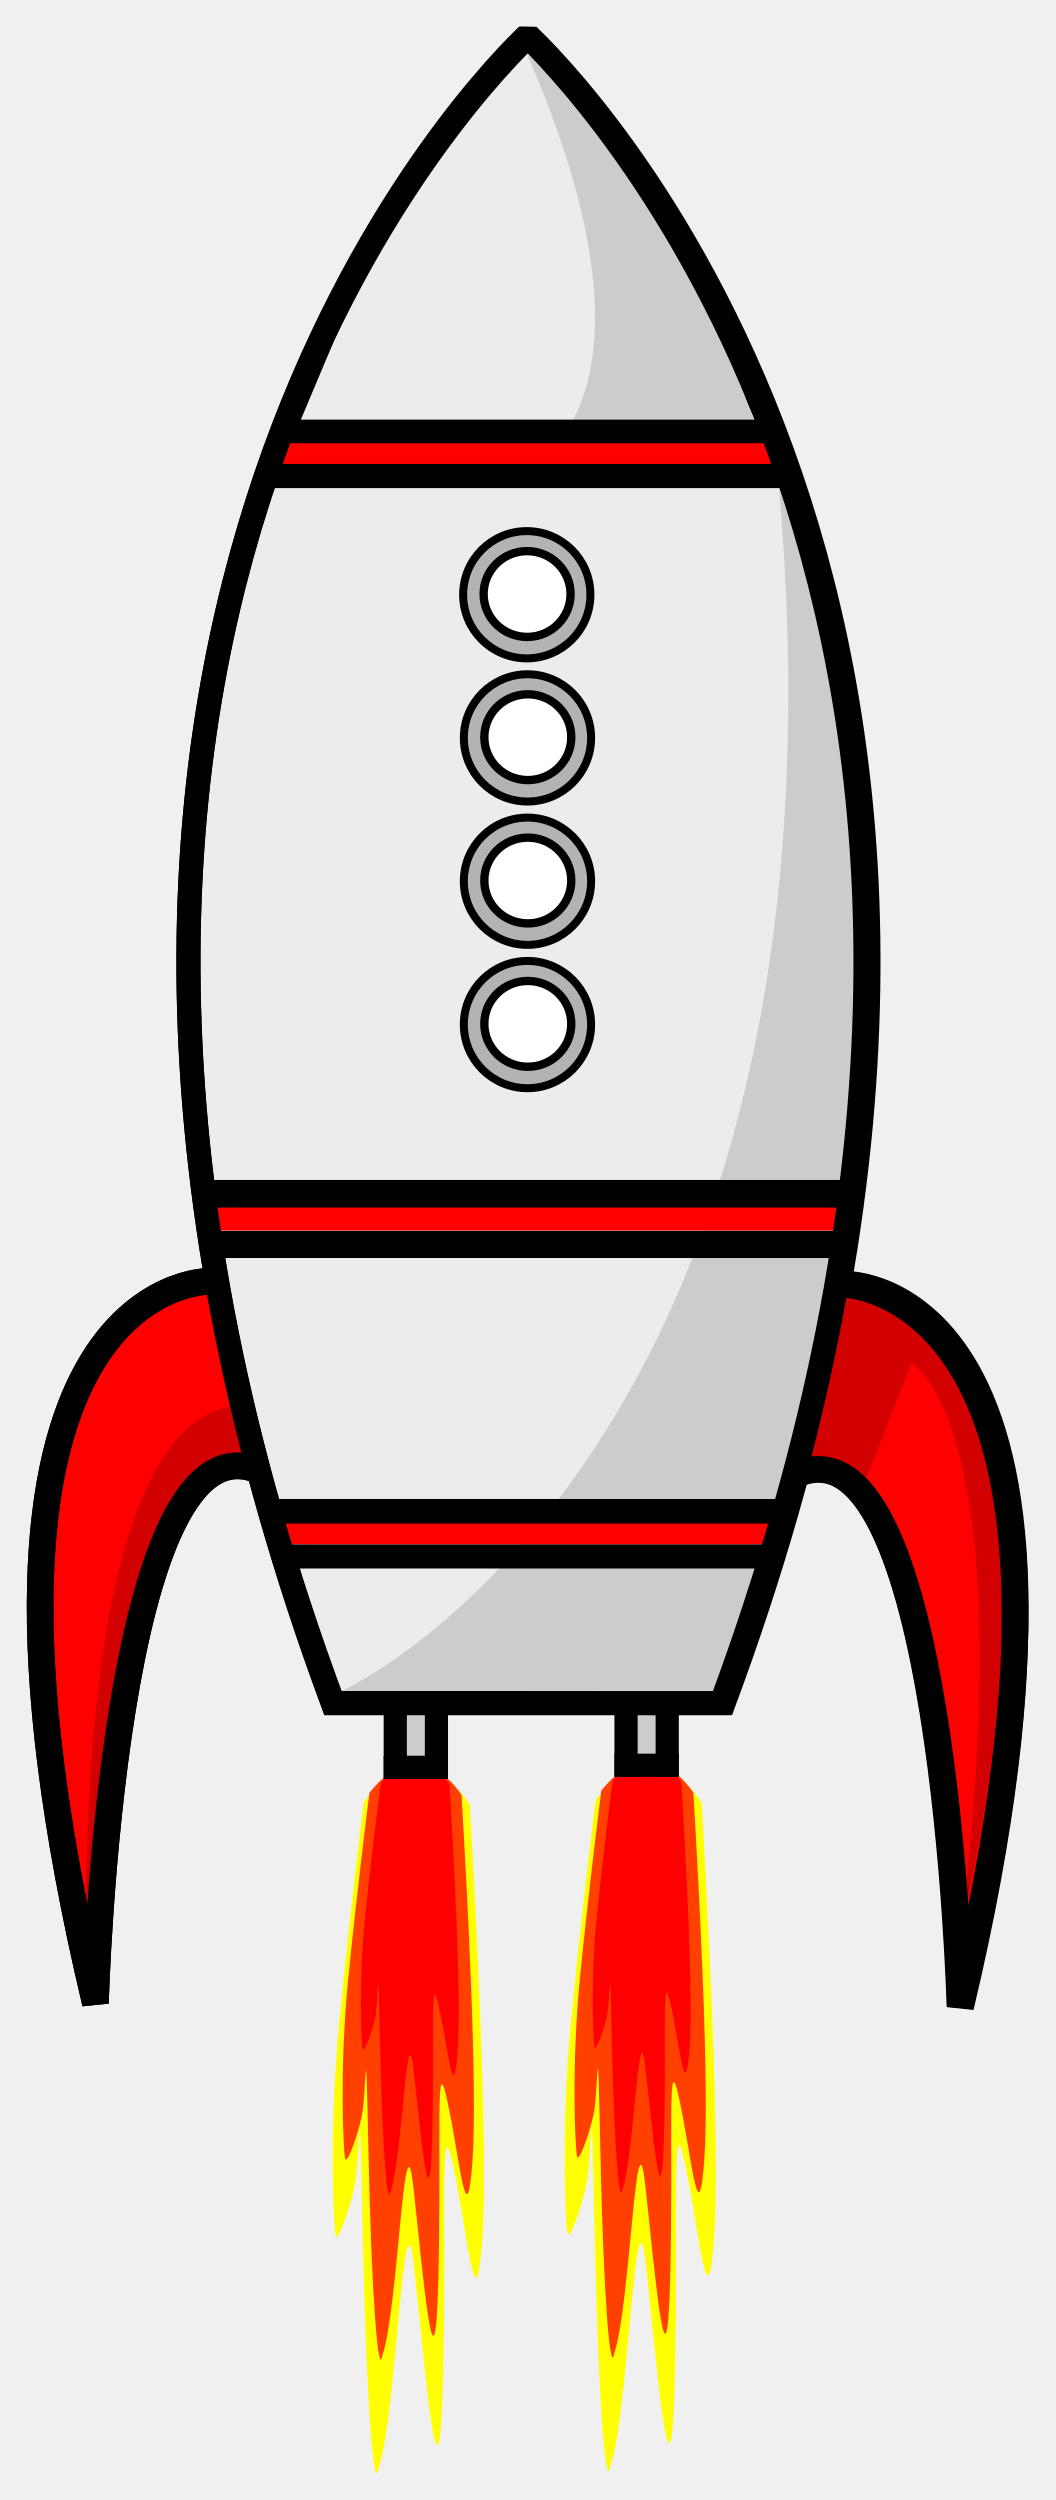
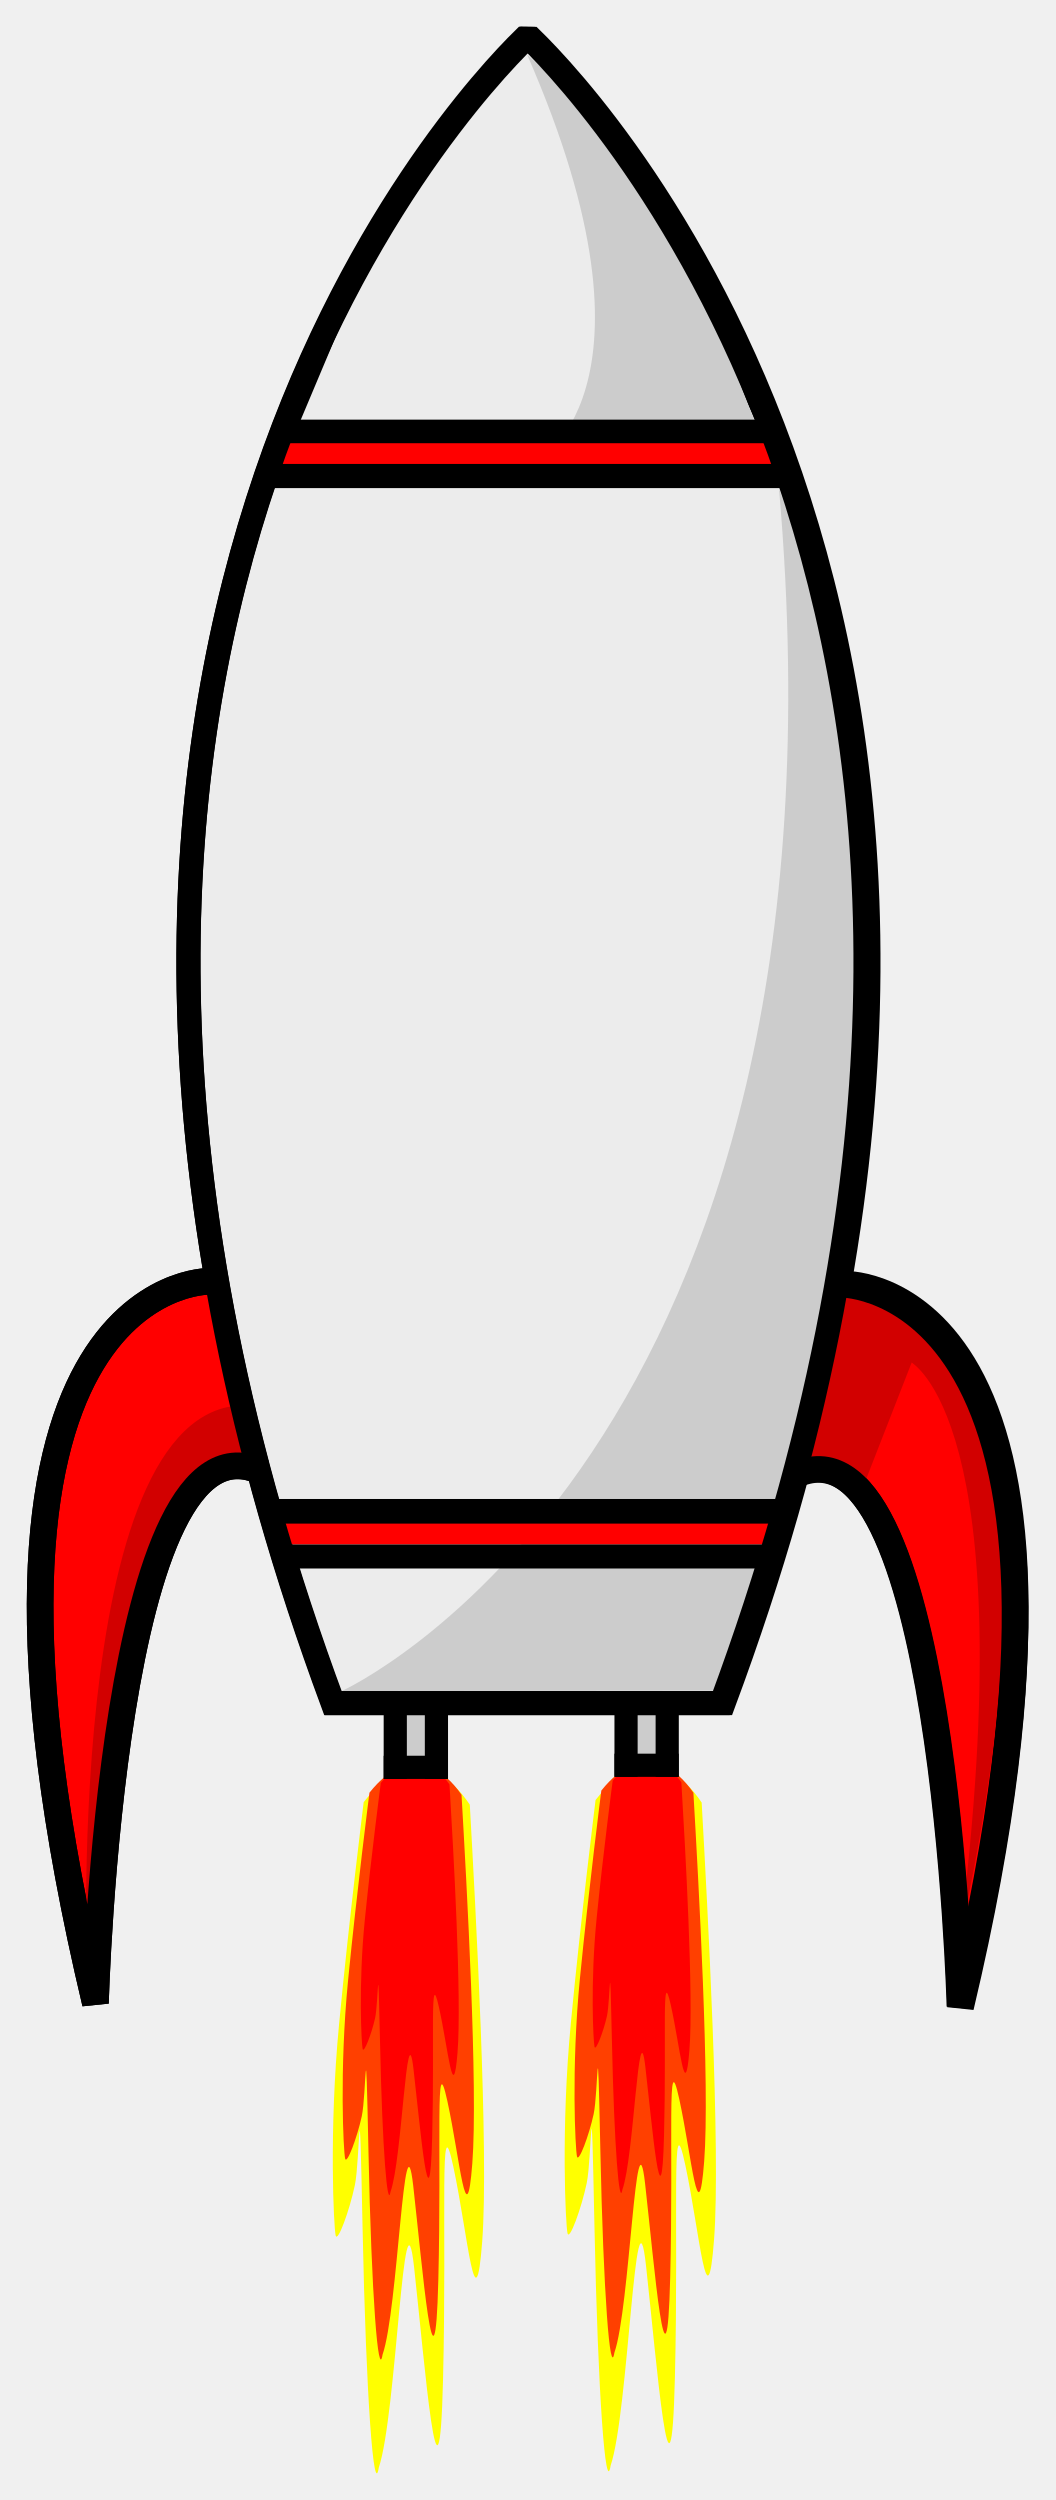
<svg xmlns="http://www.w3.org/2000/svg" viewBox="0 0 395.801 937.58" id="svg2" version="1.1" width="100%" height="100%">
  <defs id="defs58" />
  <rect style="fill:#cccccc;fill-opacity:1;stroke:none;stroke-opacity:1" id="rect4469" width="16.601" height="24.506" x="233.811" y="637.702" ry="0.118" />
  <path id="path671-7-6" d="m 223.353,675.072 c 0,0 -5.436,43.56 -9.255,83.522 -3.819,39.964 -1.952,75.915 -1.266,78.955 0.686,3.039 5.193,-9.272 7.205,-18.803 2.012,-9.532 1.58,-48.351 2.893,15.898 1.313,64.248 4.229,101.777 6.081,89.995 6.681,-19.592 9.274,-111.117 13.261,-74.991 3.987,36.125 9.349,102.941 10.842,41.905 1.493,-61.035 -1.553,-105.289 3.922,-79.482 5.475,25.805 8.231,61.083 10.766,27.727 2.535,-33.356 -2.453,-124.811 -4.653,-163.777 -6.823,-10.252 -21.776,-24.093 -39.797,-0.952 z" style="fill:#ffff00;fill-rule:evenodd;stroke-width:2.11" />
  <path id="path671-5" d="m 225.515,671.529 c 0,0 -4.717,36.786 -8.031,70.533 -3.314,33.749 -1.694,64.11 -1.099,66.676 0.595,2.566 4.506,-7.83 6.252,-15.879 1.746,-8.049 1.371,-40.832 2.511,13.426 1.139,54.257 3.67,85.95 5.277,76 5.797,-16.545 8.047,-93.837 11.507,-63.329 3.46,30.507 8.112,86.932 9.408,35.388 1.296,-51.544 -1.347,-88.915 3.403,-67.122 4.751,21.792 7.142,51.584 9.341,23.415 2.199,-28.169 -2.129,-105.402 -4.038,-138.308 -5.92,-8.658 -18.895,-20.346 -34.532,-0.804 z" style="fill:#ff4000;fill-rule:evenodd;stroke-width:2.11" />
  <path id="path671-8-0" d="m 229.774,667.832 c 0,0 -3.518,26.755 -5.99,51.3 -2.472,24.546 -1.263,46.628 -0.82,48.495 0.444,1.866 3.361,-5.695 4.663,-11.549 1.302,-5.854 1.023,-29.698 1.873,9.765 0.85,39.462 2.737,62.513 3.936,55.276 4.324,-12.034 6.002,-68.249 8.583,-46.06 2.581,22.188 6.051,63.227 7.017,25.738 0.966,-37.489 -1.005,-64.67 2.539,-48.819 3.544,15.85 5.327,37.518 6.968,17.031 1.64,-20.488 -1.588,-76.66 -3.012,-100.594 -4.416,-6.297 -14.094,-14.798 -25.758,-0.585 z" style="fill:#ff0000;fill-rule:evenodd;stroke-width:2.11" />
  <rect style="fill:#000000;fill-opacity:1;stroke:none;stroke-opacity:1" id="rect4404-9" width="8.696" height="24.111" x="230.44" y="642.259" ry="0.118" />
  <rect style="fill:#000000;fill-opacity:1;stroke:none;stroke-opacity:1" id="rect4404-6-7" width="8.696" height="24.111" x="657.674" y="-254.551" ry="0.118" transform="rotate(90)" />
  <rect style="fill:#000000;fill-opacity:1;stroke:none;stroke-opacity:1" id="rect4404-0-0" width="8.696" height="24.111" x="245.878" y="642.236" ry="0.118" />
  <rect style="fill:#cccccc;fill-opacity:1;stroke:none;stroke-opacity:1" id="rect4467" width="14.229" height="19.763" x="149.225" y="640.864" ry="0.118" />
  <path style="fill:#cccccc;fill-rule:evenodd" id="path26" d="m 110.357,587.108 15.968,51.258 57.572,0.742 15.791,-52.109 z" />
  <path style="fill:#ececec;fill-rule:evenodd;stroke:#000000;stroke-width:9.045" id="path6" d="M 197.013,14.547 C 171.863,39.09 -21.45,244.794 124.98,638.718 h 145.878 0.536 C 417.824,244.796 224.512,39.123 199.361,14.578 Z" />
  <path style="fill:#000000;fill-opacity:0;fill-rule:evenodd;stroke:#000000;stroke-width:0.88" id="path10" d="m 104.28,176.553 33.59,-79.852 46.87,-68.733 13.28,-13.14 49.994,67.722 39.058,81.873 3.125,17.183 -186.698,-1.011" />
  <path style="fill:#ff0000;fill-rule:evenodd;stroke:#000000;stroke-width:10" id="path12" d="m 78.22,480.56 c 0,0 -107.076,-1.334 -42.426,270.721 0,0 6.061,-227.16 62.629,-199.154" />
  <path style="fill:#ff0000;fill-rule:evenodd;stroke:#000000;stroke-width:10" id="path14" d="m 317.581,481.678 c 0,0 107.076,-1.334 42.426,270.721 0,0 -6.061,-227.16 -62.629,-199.154" />
  <path style="fill:#d20000;fill-rule:evenodd" id="path18" d="m 341.918,510.949 -18.062,46.241 -11.628,-7.272 -11.853,3.573 17.159,-69.361 33.867,14.931 c 0,0 50.121,38.708 8.578,227.369 24.384,-195.135 -18.965,-215.481 -18.062,-215.481 z" />
  <path style="fill:#d20000;fill-rule:evenodd" id="path20" d="m 32.763,748.25 c 0,0 -10.061,-220.369 58.589,-221.223 7.576,-0.094 7.071,24.244 7.071,24.244 l -27.274,6.061 -21.213,66.67 z" />
  <path style="fill:#cccccc;fill-rule:evenodd" id="path40" d="m 267.566,634.048 c 0,0 115.505,-214.551 24.582,-450.749 31.694,362.158 -163.969,450.889 -163.969,450.889 z" />
  <path style="fill:#cccccc;fill-opacity:1;fill-rule:evenodd" id="path46" d="m 288.582,174.508 c 0,0 -29.849,-101.306 -90.914,-154.047 55.89,127.56 2.314,153.767 2.314,153.767 z" />
  <path style="fill:none;stroke:#ff0000;stroke-width:8.844;stroke-opacity:1" id="path30-6-4" d="M 105.671,169.903 H 291.35" />
  <path style="fill:none;stroke:#ff0000;stroke-width:9.235;stroke-opacity:1" id="path36-4-5" d="M 102.874,574.61 H 294.147" />
-   <path id="path4264" d="M 79.465,456.747 V 452.445 H 199.579 319.693 v 4.302 4.302 H 199.579 79.465 Z" style="fill:#ff0000;fill-opacity:1;stroke:#ff0000;stroke-width:0.883;stroke-opacity:1" />
  <path style="fill:none;stroke:#000000;stroke-width:9.025" id="path28" d="M 196.459,14.537 C 171.417,39.081 -21.063,244.791 124.736,638.727 h 145.25 0.534 C 416.318,244.793 223.84,39.114 198.797,14.569 Z" />
  <path style="fill:none;stroke:#000000;stroke-width:9.061" id="path30" d="M 100.463,178.524 H 295.366" />
  <path style="fill:none;stroke:#000000;stroke-width:9.003" id="path36" d="M 107.89,583.735 H 289.66" />
  <path style="fill:none;stroke:#000000;stroke-width:10" id="path48" d="m 315.581,481.634 c 0,0 109.312,-1.054 44.662,271 0,0 -6.061,-227.16 -62.629,-199.154" />
  <path style="fill:none;stroke:#000000;stroke-width:10" id="path50" d="m 78.22,480.56 c 0,0 -107.076,-1.334 -42.426,270.721 0,0 6.061,-227.16 62.629,-199.154" />
  <path style="fill:none;stroke:#000000;stroke-width:8.844" id="path30-6" d="M 102.736,161.798 H 288.416" />
  <path style="fill:none;stroke:#000000;stroke-width:9.235" id="path36-4" d="M 102.594,566.784 H 293.868" />
-   <path style="fill:none;stroke:#000000;stroke-width:10.351" id="path36-4-4" d="M 76.142,447.698 H 316.428" />
-   <path style="fill:none;stroke:#000000;stroke-width:10.162" id="path36-4-9" d="M 81.675,466.718 H 313.266" />
-   <path style="fill:#b3b3b3;stroke:#000000;stroke-width:3;stroke-linecap:round" id="path32" d="m 221.423,223.048 a 23.865,23.865 0 0 1 -47.73,0 23.865,23.865 0 1 1 47.73,0 z" />
-   <ellipse ry="15.143" rx="15.562" cy="221.869" cx="197.907" id="path4293" style="fill:#ffffff;fill-opacity:1;stroke:#ffffff;stroke-width:0.65;stroke-opacity:1" />
-   <path style="fill:none;stroke:#000000;stroke-width:3.129;stroke-linecap:round" id="path44" d="m 213.983,222.784 a 16.305,16.095 0 1 1 -32.61,0 16.305,16.095 0 1 1 32.61,0 z" />
-   <path style="fill:#b3b3b3;stroke:#000000;stroke-width:3;stroke-linecap:round" id="path32-5" d="m 221.683,276.736 a 23.865,23.865 0 0 1 -47.73,0 23.865,23.865 0 1 1 47.73,0 z" />
-   <ellipse ry="15.143" rx="15.562" cy="275.556" cx="198.168" id="path4293-4" style="fill:#ffffff;fill-opacity:1;stroke:#ffffff;stroke-width:0.65;stroke-opacity:1" />
-   <path style="fill:none;stroke:#000000;stroke-width:3.129;stroke-linecap:round" id="path44-6" d="m 214.244,276.472 a 16.305,16.095 0 1 1 -32.61,0 16.305,16.095 0 1 1 32.61,0 z" />
-   <path style="fill:#b3b3b3;stroke:#000000;stroke-width:3;stroke-linecap:round" id="path32-4" d="m 221.683,330.491 a 23.865,23.865 0 0 1 -47.73,0 23.865,23.865 0 1 1 47.73,0 z" />
-   <ellipse ry="15.143" rx="15.562" cy="329.312" cx="198.168" id="path4293-8" style="fill:#ffffff;fill-opacity:1;stroke:#ffffff;stroke-width:0.65;stroke-opacity:1" />
-   <path style="fill:none;stroke:#000000;stroke-width:3.129;stroke-linecap:round" id="path44-5" d="m 214.244,330.227 a 16.305,16.095 0 1 1 -32.61,0 16.305,16.095 0 1 1 32.61,0 z" />
-   <path style="fill:#b3b3b3;stroke:#000000;stroke-width:3;stroke-linecap:round" id="path32-4-5" d="m 221.683,384.247 a 23.865,23.865 0 0 1 -47.73,0 23.865,23.865 0 1 1 47.73,0 z" />
-   <ellipse ry="15.143" rx="15.562" cy="383.068" cx="198.168" id="path4293-8-7" style="fill:#ffffff;fill-opacity:1;stroke:#ffffff;stroke-width:0.65;stroke-opacity:1" />
-   <path style="fill:none;stroke:#000000;stroke-width:3.129;stroke-linecap:round" id="path44-5-5" d="m 214.244,383.983 a 16.305,16.095 0 1 1 -32.61,0 16.305,16.095 0 1 1 32.61,0 z" />
  <path id="path671-7" d="m 136.395,675.862 c 0,0 -5.436,43.56 -9.255,83.522 -3.819,39.964 -1.952,75.915 -1.266,78.955 0.686,3.039 5.193,-9.272 7.205,-18.803 2.012,-9.532 1.58,-48.351 2.893,15.898 1.313,64.248 4.229,101.777 6.081,89.995 6.681,-19.592 9.274,-111.117 13.261,-74.991 3.987,36.125 9.349,102.941 10.842,41.905 1.493,-61.035 -1.553,-105.289 3.922,-79.482 5.475,25.805 8.231,61.083 10.766,27.727 2.535,-33.356 -2.453,-124.811 -4.653,-163.777 -6.823,-10.252 -21.776,-24.093 -39.797,-0.952 z" style="fill:#ffff00;fill-rule:evenodd;stroke-width:2.11" />
  <path id="path671" d="m 138.557,672.319 c 0,0 -4.717,36.786 -8.031,70.533 -3.314,33.749 -1.694,64.11 -1.099,66.676 0.595,2.566 4.506,-7.83 6.252,-15.879 1.746,-8.049 1.371,-40.832 2.511,13.426 1.139,54.257 3.67,85.95 5.277,76 5.797,-16.545 8.047,-93.837 11.507,-63.329 3.46,30.507 8.112,86.932 9.408,35.388 1.296,-51.544 -1.347,-88.915 3.403,-67.122 4.751,21.792 7.142,51.584 9.341,23.415 2.199,-28.169 -2.129,-105.402 -4.038,-138.308 -5.92,-8.658 -18.895,-20.346 -34.532,-0.804 z" style="fill:#ff4000;fill-rule:evenodd;stroke-width:2.11" />
  <path id="path671-8" d="m 142.816,668.622 c 0,0 -3.518,26.755 -5.99,51.3 -2.472,24.546 -1.263,46.628 -0.82,48.495 0.444,1.866 3.361,-5.695 4.663,-11.549 1.302,-5.854 1.023,-29.698 1.873,9.765 0.85,39.462 2.737,62.513 3.936,55.276 4.324,-12.034 6.002,-68.249 8.583,-46.06 2.581,22.188 6.051,63.227 7.017,25.738 0.966,-37.489 -1.005,-64.67 2.539,-48.819 3.544,15.85 5.327,37.518 6.968,17.031 1.64,-20.488 -1.588,-76.66 -3.012,-100.594 -4.416,-6.297 -14.094,-14.798 -25.758,-0.585 z" style="fill:#ff0000;fill-rule:evenodd;stroke-width:2.11" />
  <rect style="fill:#000000;fill-opacity:1;stroke:none;stroke-opacity:1" id="rect4404" width="8.696" height="24.111" x="143.889" y="643.038" ry="0.118" />
  <rect style="fill:#000000;fill-opacity:1;stroke:none;stroke-opacity:1" id="rect4404-6" width="8.696" height="24.111" x="658.453" y="-168" ry="0.118" transform="rotate(90)" />
  <rect style="fill:#000000;fill-opacity:1;stroke:none;stroke-opacity:1" id="rect4404-0" width="8.696" height="24.111" x="159.327" y="643.015" ry="0.118" />
</svg>
